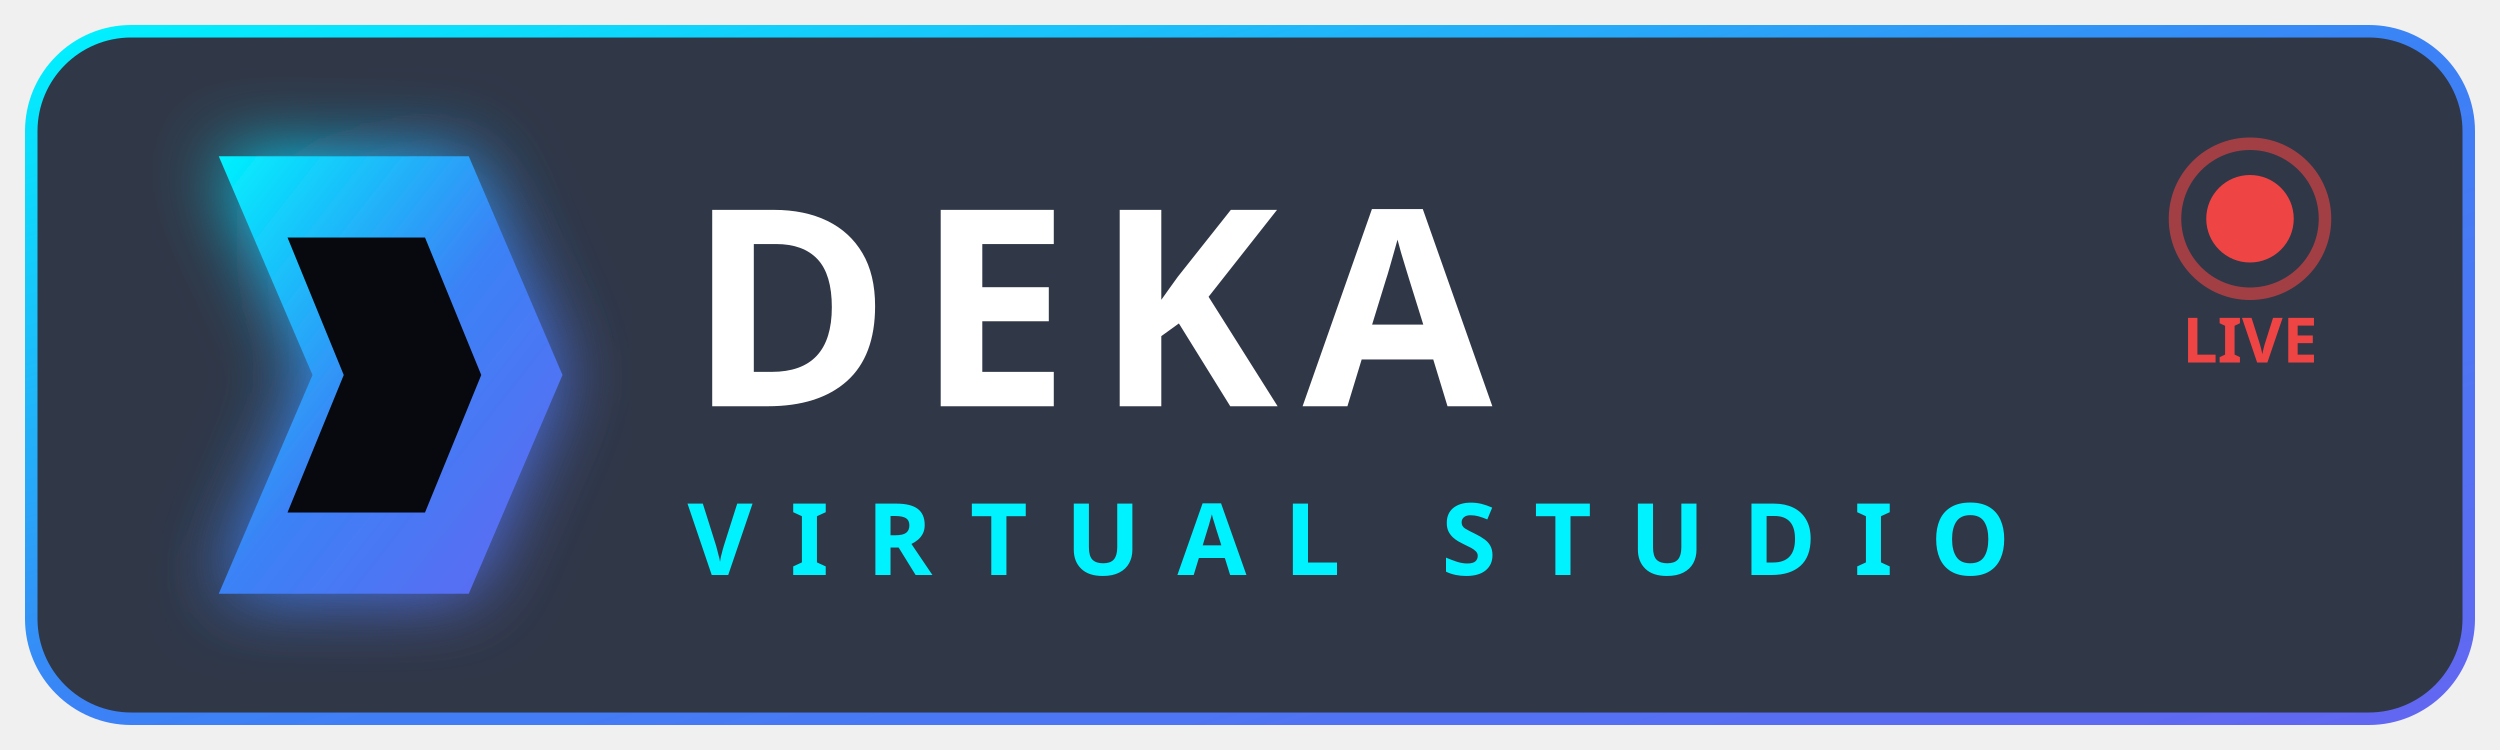
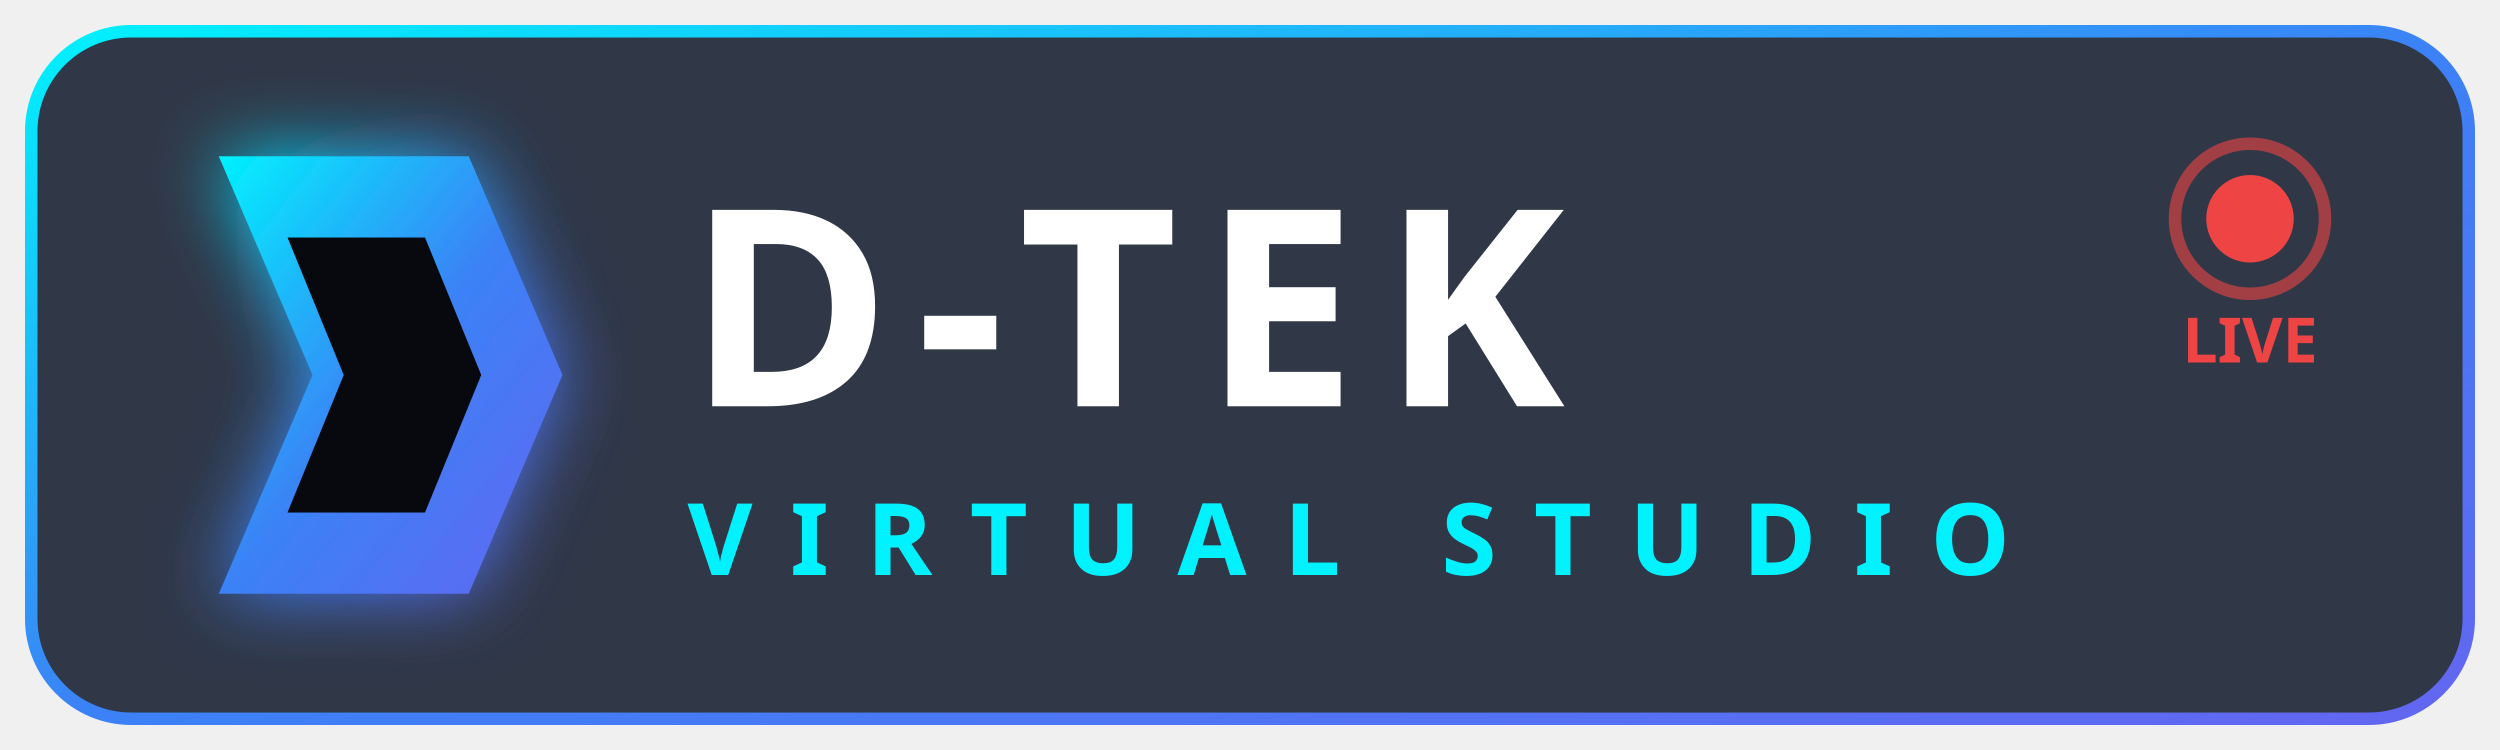
<svg xmlns="http://www.w3.org/2000/svg" viewBox="0 0 400 120" width="100%" height="100%">
  <defs>
    <linearGradient id="dekaGrad" x1="0%" y1="0%" x2="100%" y2="100%">
      <stop offset="0%" stop-color="#00f2fe" />
      <stop offset="50%" stop-color="#3b82f6" />
      <stop offset="100%" stop-color="#6366f1" />
    </linearGradient>
    <filter id="neonGlow" x="-20%" y="-20%" width="140%" height="140%">
      <feGaussianBlur stdDeviation="6" result="blur" />
      <feComposite in="SourceGraphic" in2="blur" operator="over" />
    </filter>
  </defs>
  <rect x="5" y="5" width="390" height="110" rx="16" fill="rgba(15, 23, 42, 0.85)" stroke="url(#dekaGrad)" stroke-width="2" />
  <polygon points="35,25 75,25 90,60 75,95 35,95 50,60" fill="url(#dekaGrad)" filter="url(#neonGlow)" />
  <polygon points="46,38 68,38 77,60 68,82 46,82 55,60" fill="#07090e" />
-   <text x="110" y="65" font-family="'Space Grotesk', 'Segoe UI', sans-serif" font-size="44" font-weight="900" fill="#ffffff" letter-spacing="4">DEKA</text>
+   <text x="110" y="65" font-family="'Space Grotesk', 'Segoe UI', sans-serif" font-size="44" font-weight="900" fill="#ffffff" letter-spacing="4">D-TEK</text>
  <text x="110" y="92" font-family="'Space Grotesk', 'Segoe UI', sans-serif" font-size="16" font-weight="700" fill="#00f2fe" letter-spacing="6">VIRTUAL STUDIO</text>
  <circle cx="360" cy="35" r="7" fill="#ef4444" />
  <circle cx="360" cy="35" r="12" fill="none" stroke="#ef4444" stroke-width="2" opacity="0.6">
    <animate attributeName="r" values="7;16;7" dur="2s" repeatCount="indefinite" />
    <animate attributeName="opacity" values="0.8;0.1;0.8" dur="2s" repeatCount="indefinite" />
  </circle>
  <text x="360" y="58" font-family="sans-serif" font-size="10" font-weight="bold" fill="#ef4444" text-anchor="middle">LIVE</text>
</svg>
